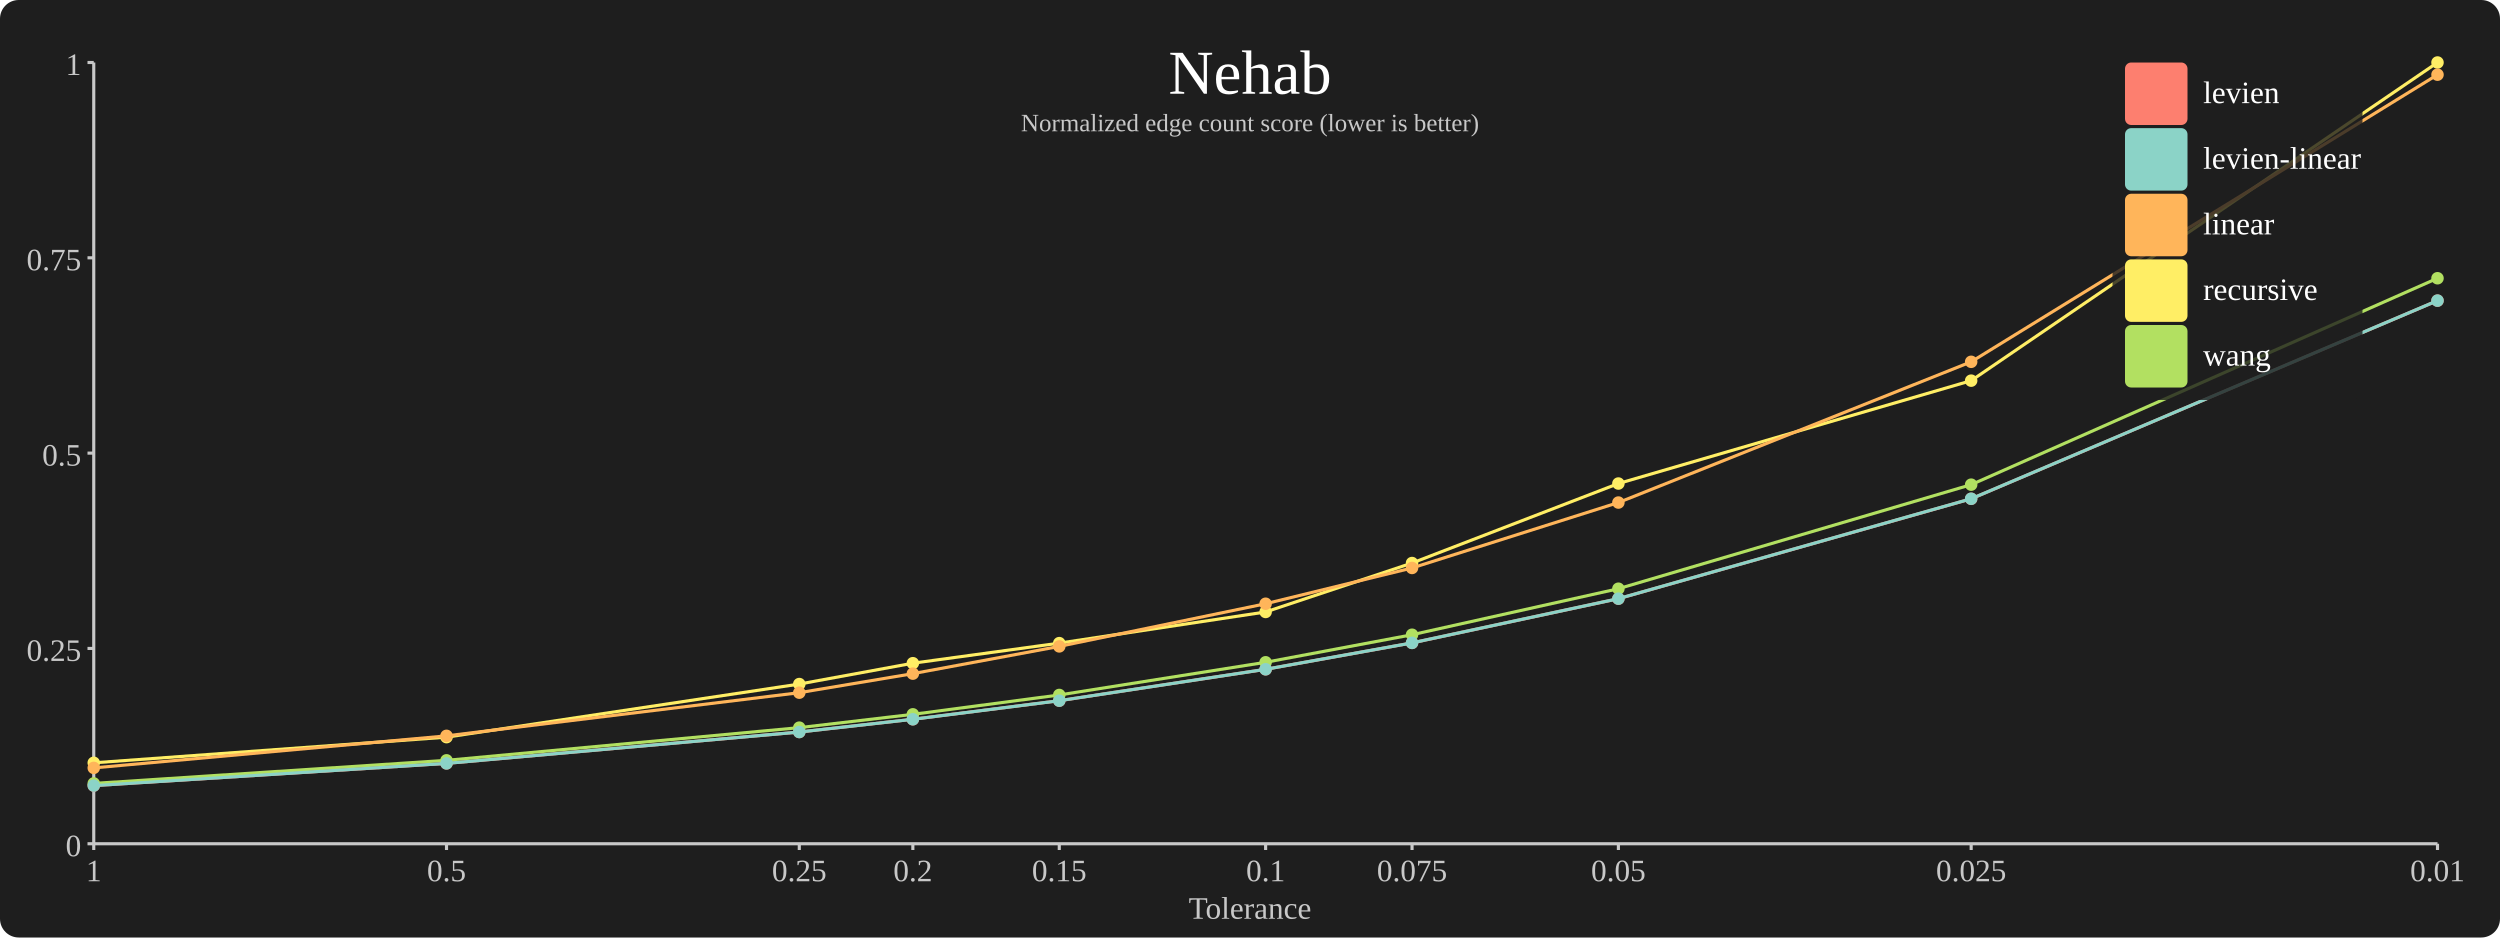
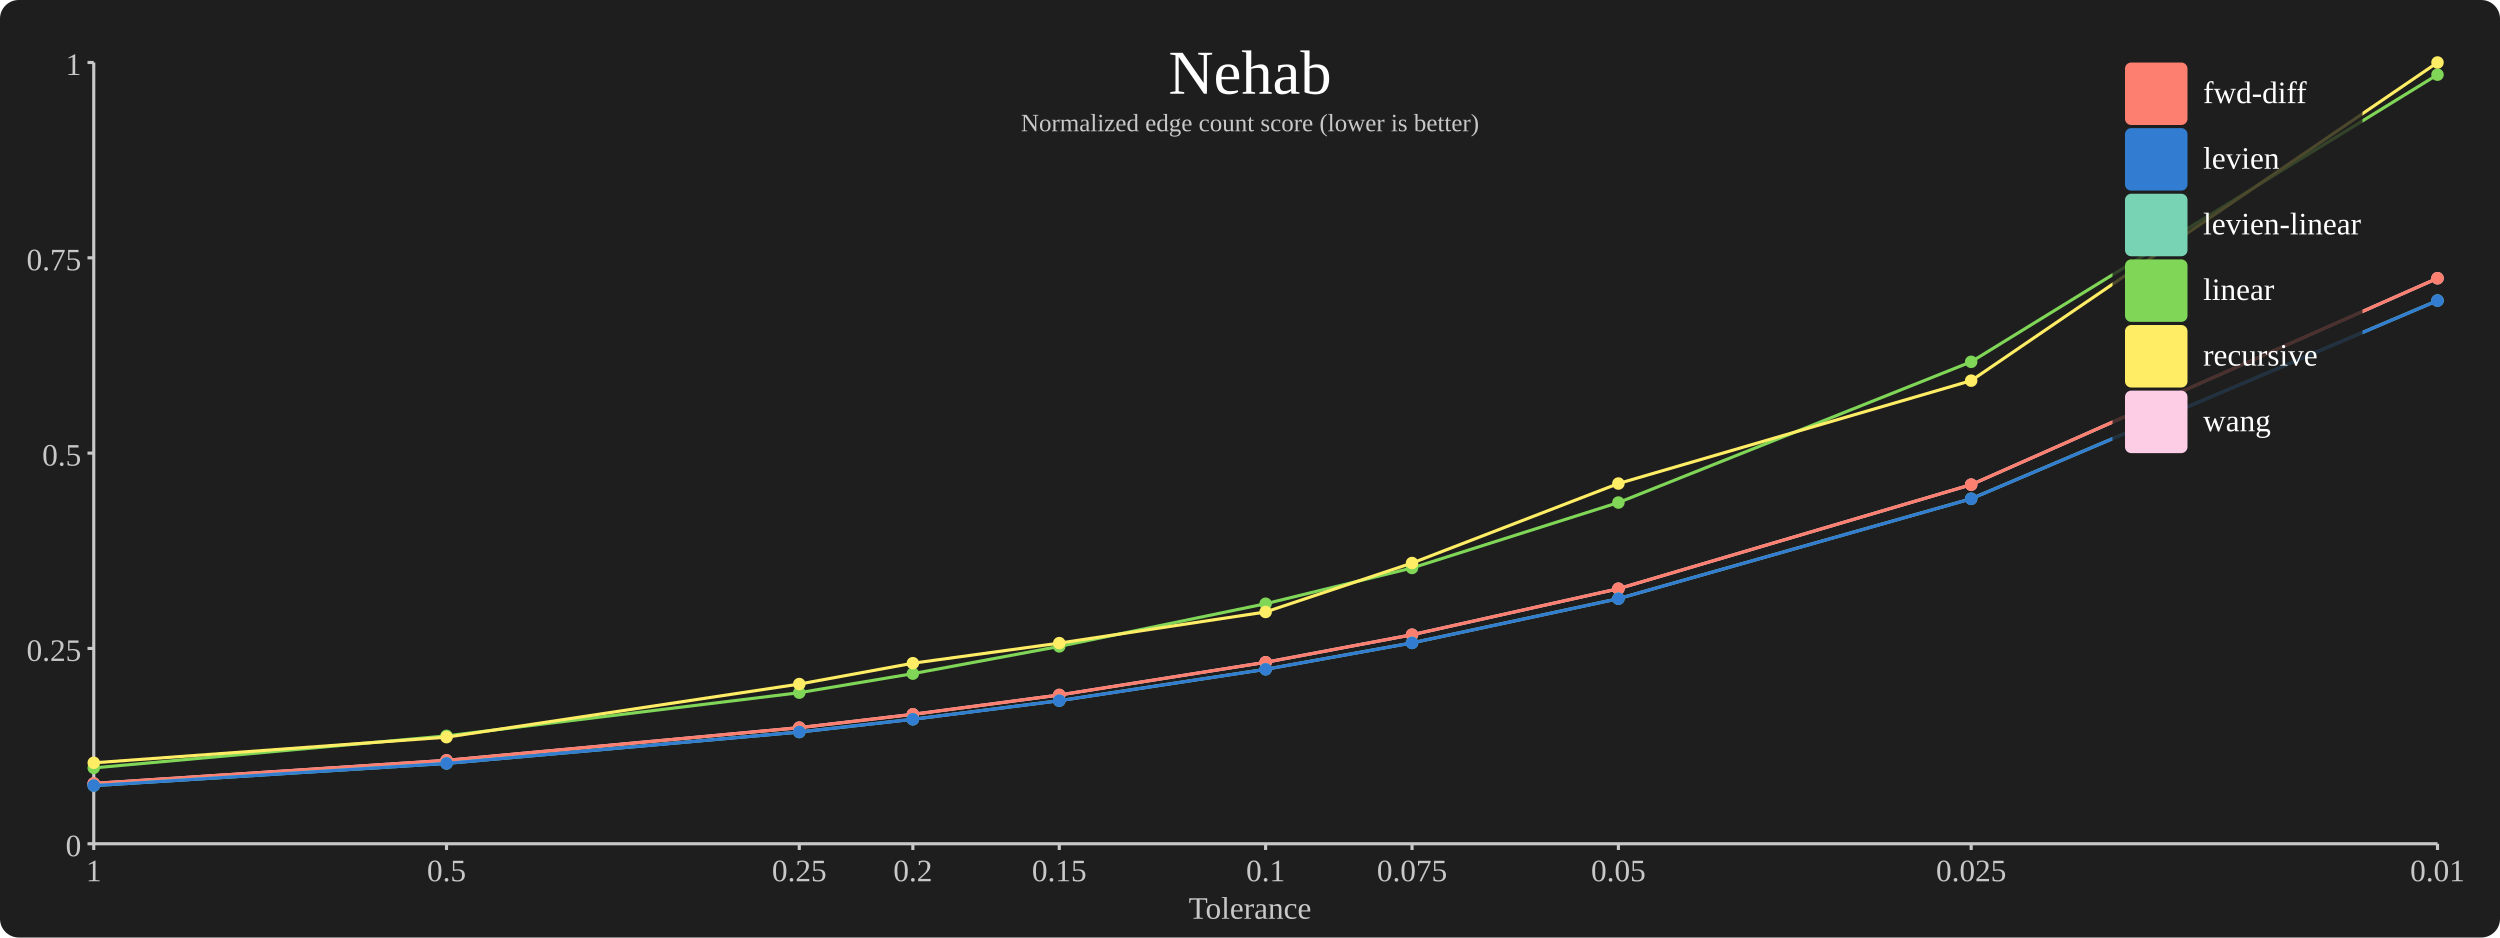
<svg xmlns="http://www.w3.org/2000/svg" viewBox="0 0 800 300">
  <rect x="0" y="0" width="800" height="300" ry="6" style="fill:rgb(30,30,30);stroke:none;fill-opacity:1;stroke-opacity:1;" />
  <path d="M 30 20 L 30 270" style="stroke:rgb(200,200,200);stroke-width:1" />
  <path d="M 30 270 L 780 270" style="stroke:rgb(200,200,200);stroke-width:1" />
  <path d="M 780 270 L 780 272" style="stroke:rgb(200,200,200);stroke-width:1" />
  <text x="780" y="282" style="font-size:10px;fill:rgb(200,200,200);text-anchor:middle;text-align:center;"> 0.01 </text>
  <path d="M 630.772 270 L 630.772 272" style="stroke:rgb(200,200,200);stroke-width:1" />
  <text x="630.772" y="282" style="font-size:10px;fill:rgb(200,200,200);text-anchor:middle;text-align:center;"> 0.025 </text>
  <path d="M 517.886 270 L 517.886 272" style="stroke:rgb(200,200,200);stroke-width:1" />
  <text x="517.886" y="282" style="font-size:10px;fill:rgb(200,200,200);text-anchor:middle;text-align:center;"> 0.05 </text>
  <path d="M 451.852 270 L 451.852 272" style="stroke:rgb(200,200,200);stroke-width:1" />
  <text x="451.852" y="282" style="font-size:10px;fill:rgb(200,200,200);text-anchor:middle;text-align:center;"> 0.075 </text>
  <path d="M 405 270 L 405 272" style="stroke:rgb(200,200,200);stroke-width:1" />
  <text x="405" y="282" style="font-size:10px;fill:rgb(200,200,200);text-anchor:middle;text-align:center;"> 0.1 </text>
  <path d="M 338.966 270 L 338.966 272" style="stroke:rgb(200,200,200);stroke-width:1" />
  <text x="338.966" y="282" style="font-size:10px;fill:rgb(200,200,200);text-anchor:middle;text-align:center;"> 0.15 </text>
  <path d="M 292.114 270 L 292.114 272" style="stroke:rgb(200,200,200);stroke-width:1" />
  <text x="292.114" y="282" style="font-size:10px;fill:rgb(200,200,200);text-anchor:middle;text-align:center;"> 0.2 </text>
  <path d="M 255.773 270 L 255.773 272" style="stroke:rgb(200,200,200);stroke-width:1" />
  <text x="255.773" y="282" style="font-size:10px;fill:rgb(200,200,200);text-anchor:middle;text-align:center;"> 0.25 </text>
  <path d="M 142.886 270 L 142.886 272" style="stroke:rgb(200,200,200);stroke-width:1" />
  <text x="142.886" y="282" style="font-size:10px;fill:rgb(200,200,200);text-anchor:middle;text-align:center;"> 0.5 </text>
  <path d="M 30 270 L 30 272" style="stroke:rgb(200,200,200);stroke-width:1" />
  <text x="30" y="282" style="font-size:10px;fill:rgb(200,200,200);text-anchor:middle;text-align:center;"> 1 </text>
  <path d="M 28 270 L 30 270" style="stroke:rgb(200,200,200);stroke-width:1" />
  <text x="26" y="274" style="font-size:10px;fill:rgb(200,200,200);text-anchor:end;text-align:right;"> 0 </text>
  <path d="M 28 207.5 L 30 207.5" style="stroke:rgb(200,200,200);stroke-width:1" />
  <text x="26" y="211.5" style="font-size:10px;fill:rgb(200,200,200);text-anchor:end;text-align:right;"> 0.25 </text>
  <path d="M 28 145 L 30 145" style="stroke:rgb(200,200,200);stroke-width:1" />
  <text x="26" y="149" style="font-size:10px;fill:rgb(200,200,200);text-anchor:end;text-align:right;"> 0.5 </text>
  <path d="M 28 82.5 L 30 82.5" style="stroke:rgb(200,200,200);stroke-width:1" />
  <text x="26" y="86.5" style="font-size:10px;fill:rgb(200,200,200);text-anchor:end;text-align:right;"> 0.75 </text>
  <path d="M 28 20 L 30 20" style="stroke:rgb(200,200,200);stroke-width:1" />
  <text x="26" y="24" style="font-size:10px;fill:rgb(200,200,200);text-anchor:end;text-align:right;"> 1 </text>
  <text x="400" y="294" style="font-size:10px;fill:rgb(200,200,200);text-anchor:middle;text-align:center;"> Tolerance </text>
-   <circle cx="780" cy="96.205" r="2" style="fill:rgb(253,127,111);stroke:none;fill-opacity:1;stroke-opacity:1;" />
-   <path d="M 780 96.205 L 630.772 159.618" style="stroke:rgb(253,127,111);stroke-width:1" />
-   <circle cx="630.772" cy="159.618" r="2" style="fill:rgb(253,127,111);stroke:none;fill-opacity:1;stroke-opacity:1;" />
-   <path d="M 630.772 159.618 L 517.886 191.58" style="stroke:rgb(253,127,111);stroke-width:1" />
-   <circle cx="517.886" cy="191.58" r="2" style="fill:rgb(253,127,111);stroke:none;fill-opacity:1;stroke-opacity:1;" />
-   <path d="M 517.886 191.58 L 451.852 205.728" style="stroke:rgb(253,127,111);stroke-width:1" />
-   <circle cx="451.852" cy="205.728" r="2" style="fill:rgb(253,127,111);stroke:none;fill-opacity:1;stroke-opacity:1;" />
-   <path d="M 451.852 205.728 L 405 214.175" style="stroke:rgb(253,127,111);stroke-width:1" />
-   <circle cx="405" cy="214.175" r="2" style="fill:rgb(253,127,111);stroke:none;fill-opacity:1;stroke-opacity:1;" />
-   <path d="M 405 214.175 L 338.966 224.218" style="stroke:rgb(253,127,111);stroke-width:1" />
-   <circle cx="338.966" cy="224.218" r="2" style="fill:rgb(253,127,111);stroke:none;fill-opacity:1;stroke-opacity:1;" />
-   <path d="M 338.966 224.218 L 292.114 230.165" style="stroke:rgb(253,127,111);stroke-width:1" />
-   <circle cx="292.114" cy="230.165" r="2" style="fill:rgb(253,127,111);stroke:none;fill-opacity:1;stroke-opacity:1;" />
-   <path d="M 292.114 230.165 L 255.773 234.243" style="stroke:rgb(253,127,111);stroke-width:1" />
-   <circle cx="255.773" cy="234.243" r="2" style="fill:rgb(253,127,111);stroke:none;fill-opacity:1;stroke-opacity:1;" />
-   <path d="M 255.773 234.243 L 142.886 244.285" style="stroke:rgb(253,127,111);stroke-width:1" />
-   <circle cx="142.886" cy="244.285" r="2" style="fill:rgb(253,127,111);stroke:none;fill-opacity:1;stroke-opacity:1;" />
-   <path d="M 142.886 244.285 L 30 251.39" style="stroke:rgb(253,127,111);stroke-width:1" />
-   <circle cx="30" cy="251.39" r="2" style="fill:rgb(253,127,111);stroke:none;fill-opacity:1;stroke-opacity:1;" />
+   <circle cx="780" cy="89.04" r="2" style="fill:rgb(253,204,229);stroke:none;fill-opacity:1;stroke-opacity:1;" />
+   <path d="M 780 89.04 L 630.772 155.093" style="stroke:rgb(253,204,229);stroke-width:1" />
+   <circle cx="630.772" cy="155.093" r="2" style="fill:rgb(253,204,229);stroke:none;fill-opacity:1;stroke-opacity:1;" />
+   <path d="M 630.772 155.093 L 517.886 188.387" style="stroke:rgb(253,204,229);stroke-width:1" />
+   <circle cx="517.886" cy="188.387" r="2" style="fill:rgb(253,204,229);stroke:none;fill-opacity:1;stroke-opacity:1;" />
+   <path d="M 517.886 188.387 L 451.852 203.115" style="stroke:rgb(253,204,229);stroke-width:1" />
+   <circle cx="451.852" cy="203.115" r="2" style="fill:rgb(253,204,229);stroke:none;fill-opacity:1;stroke-opacity:1;" />
+   <path d="M 451.852 203.115 L 405 211.93" style="stroke:rgb(253,204,229);stroke-width:1" />
+   <circle cx="405" cy="211.93" r="2" style="fill:rgb(253,204,229);stroke:none;fill-opacity:1;stroke-opacity:1;" />
+   <path d="M 405 211.93 L 338.966 222.387" style="stroke:rgb(253,204,229);stroke-width:1" />
+   <circle cx="338.966" cy="222.387" r="2" style="fill:rgb(253,204,229);stroke:none;fill-opacity:1;stroke-opacity:1;" />
+   <path d="M 338.966 222.387 L 292.114 228.583" style="stroke:rgb(253,204,229);stroke-width:1" />
+   <circle cx="292.114" cy="228.583" r="2" style="fill:rgb(253,204,229);stroke:none;fill-opacity:1;stroke-opacity:1;" />
+   <path d="M 292.114 228.583 L 255.773 232.845" style="stroke:rgb(253,204,229);stroke-width:1" />
+   <circle cx="255.773" cy="232.845" r="2" style="fill:rgb(253,204,229);stroke:none;fill-opacity:1;stroke-opacity:1;" />
+   <path d="M 255.773 232.845 L 142.886 243.308" style="stroke:rgb(253,204,229);stroke-width:1" />
+   <circle cx="142.886" cy="243.308" r="2" style="fill:rgb(253,204,229);stroke:none;fill-opacity:1;stroke-opacity:1;" />
+   <path d="M 142.886 243.308 L 30 250.695" style="stroke:rgb(253,204,229);stroke-width:1" />
+   <circle cx="30" cy="250.695" r="2" style="fill:rgb(253,204,229);stroke:none;fill-opacity:1;stroke-opacity:1;" />
+   <circle cx="780" cy="89.04" r="2" style="fill:rgb(253,127,111);stroke:none;fill-opacity:1;stroke-opacity:1;" />
+   <path d="M 780 89.04 L 630.772 155.093" style="stroke:rgb(253,127,111);stroke-width:1" />
+   <circle cx="630.772" cy="155.093" r="2" style="fill:rgb(253,127,111);stroke:none;fill-opacity:1;stroke-opacity:1;" />
+   <path d="M 630.772 155.093 L 517.886 188.387" style="stroke:rgb(253,127,111);stroke-width:1" />
+   <circle cx="517.886" cy="188.387" r="2" style="fill:rgb(253,127,111);stroke:none;fill-opacity:1;stroke-opacity:1;" />
+   <path d="M 517.886 188.387 L 451.852 203.115" style="stroke:rgb(253,127,111);stroke-width:1" />
+   <circle cx="451.852" cy="203.115" r="2" style="fill:rgb(253,127,111);stroke:none;fill-opacity:1;stroke-opacity:1;" />
+   <path d="M 451.852 203.115 L 405 211.93" style="stroke:rgb(253,127,111);stroke-width:1" />
+   <circle cx="405" cy="211.93" r="2" style="fill:rgb(253,127,111);stroke:none;fill-opacity:1;stroke-opacity:1;" />
+   <path d="M 405 211.93 L 338.966 222.387" style="stroke:rgb(253,127,111);stroke-width:1" />
+   <circle cx="338.966" cy="222.387" r="2" style="fill:rgb(253,127,111);stroke:none;fill-opacity:1;stroke-opacity:1;" />
+   <path d="M 338.966 222.387 L 292.114 228.583" style="stroke:rgb(253,127,111);stroke-width:1" />
+   <circle cx="292.114" cy="228.583" r="2" style="fill:rgb(253,127,111);stroke:none;fill-opacity:1;stroke-opacity:1;" />
+   <path d="M 292.114 228.583 L 255.773 232.845" style="stroke:rgb(253,127,111);stroke-width:1" />
+   <circle cx="255.773" cy="232.845" r="2" style="fill:rgb(253,127,111);stroke:none;fill-opacity:1;stroke-opacity:1;" />
+   <path d="M 255.773 232.845 L 142.886 243.308" style="stroke:rgb(253,127,111);stroke-width:1" />
+   <circle cx="142.886" cy="243.308" r="2" style="fill:rgb(253,127,111);stroke:none;fill-opacity:1;stroke-opacity:1;" />
+   <path d="M 142.886 243.308 L 30 250.695" style="stroke:rgb(253,127,111);stroke-width:1" />
+   <circle cx="30" cy="250.695" r="2" style="fill:rgb(253,127,111);stroke:none;fill-opacity:1;stroke-opacity:1;" />
+   <circle cx="780" cy="23.898" r="2" style="fill:rgb(128,214,87);stroke:none;fill-opacity:1;stroke-opacity:1;" />
+   <path d="M 780 23.898 L 630.772 115.78" style="stroke:rgb(128,214,87);stroke-width:1" />
+   <circle cx="630.772" cy="115.78" r="2" style="fill:rgb(128,214,87);stroke:none;fill-opacity:1;stroke-opacity:1;" />
+   <path d="M 630.772 115.78 L 517.886 160.815" style="stroke:rgb(128,214,87);stroke-width:1" />
+   <circle cx="517.886" cy="160.815" r="2" style="fill:rgb(128,214,87);stroke:none;fill-opacity:1;stroke-opacity:1;" />
+   <path d="M 517.886 160.815 L 451.852 181.748" style="stroke:rgb(128,214,87);stroke-width:1" />
+   <circle cx="451.852" cy="181.748" r="2" style="fill:rgb(128,214,87);stroke:none;fill-opacity:1;stroke-opacity:1;" />
+   <path d="M 451.852 181.748 L 405 193.195" style="stroke:rgb(128,214,87);stroke-width:1" />
+   <circle cx="405" cy="193.195" r="2" style="fill:rgb(128,214,87);stroke:none;fill-opacity:1;stroke-opacity:1;" />
+   <path d="M 405 193.195 L 338.966 206.847" style="stroke:rgb(128,214,87);stroke-width:1" />
+   <circle cx="338.966" cy="206.847" r="2" style="fill:rgb(128,214,87);stroke:none;fill-opacity:1;stroke-opacity:1;" />
+   <path d="M 338.966 206.847 L 292.114 215.565" style="stroke:rgb(128,214,87);stroke-width:1" />
+   <circle cx="292.114" cy="215.565" r="2" style="fill:rgb(128,214,87);stroke:none;fill-opacity:1;stroke-opacity:1;" />
+   <path d="M 292.114 215.565 L 255.773 221.657" style="stroke:rgb(128,214,87);stroke-width:1" />
+   <circle cx="255.773" cy="221.657" r="2" style="fill:rgb(128,214,87);stroke:none;fill-opacity:1;stroke-opacity:1;" />
+   <path d="M 255.773 221.657 L 142.886 235.47" style="stroke:rgb(128,214,87);stroke-width:1" />
+   <circle cx="142.886" cy="235.47" r="2" style="fill:rgb(128,214,87);stroke:none;fill-opacity:1;stroke-opacity:1;" />
+   <path d="M 142.886 235.47 L 30 245.725" style="stroke:rgb(128,214,87);stroke-width:1" />
+   <circle cx="30" cy="245.725" r="2" style="fill:rgb(128,214,87);stroke:none;fill-opacity:1;stroke-opacity:1;" />
+   <circle cx="780" cy="96.18" r="2" style="fill:rgb(119,211,179);stroke:none;fill-opacity:1;stroke-opacity:1;" />
+   <path d="M 780 96.18 L 630.772 159.597" style="stroke:rgb(119,211,179);stroke-width:1" />
+   <circle cx="630.772" cy="159.597" r="2" style="fill:rgb(119,211,179);stroke:none;fill-opacity:1;stroke-opacity:1;" />
+   <path d="M 630.772 159.597 L 517.886 191.567" style="stroke:rgb(119,211,179);stroke-width:1" />
+   <circle cx="517.886" cy="191.567" r="2" style="fill:rgb(119,211,179);stroke:none;fill-opacity:1;stroke-opacity:1;" />
+   <path d="M 517.886 191.567 L 451.852 205.72" style="stroke:rgb(119,211,179);stroke-width:1" />
+   <circle cx="451.852" cy="205.72" r="2" style="fill:rgb(119,211,179);stroke:none;fill-opacity:1;stroke-opacity:1;" />
+   <path d="M 451.852 205.72 L 405 214.167" style="stroke:rgb(119,211,179);stroke-width:1" />
+   <circle cx="405" cy="214.167" r="2" style="fill:rgb(119,211,179);stroke:none;fill-opacity:1;stroke-opacity:1;" />
+   <path d="M 405 214.167 L 338.966 224.218" style="stroke:rgb(119,211,179);stroke-width:1" />
+   <circle cx="338.966" cy="224.218" r="2" style="fill:rgb(119,211,179);stroke:none;fill-opacity:1;stroke-opacity:1;" />
+   <path d="M 338.966 224.218 L 292.114 230.162" style="stroke:rgb(119,211,179);stroke-width:1" />
+   <circle cx="292.114" cy="230.162" r="2" style="fill:rgb(119,211,179);stroke:none;fill-opacity:1;stroke-opacity:1;" />
+   <path d="M 292.114 230.162 L 255.773 234.245" style="stroke:rgb(119,211,179);stroke-width:1" />
+   <circle cx="255.773" cy="234.245" r="2" style="fill:rgb(119,211,179);stroke:none;fill-opacity:1;stroke-opacity:1;" />
+   <path d="M 255.773 234.245 L 142.886 244.287" style="stroke:rgb(119,211,179);stroke-width:1" />
+   <circle cx="142.886" cy="244.287" r="2" style="fill:rgb(119,211,179);stroke:none;fill-opacity:1;stroke-opacity:1;" />
+   <path d="M 142.886 244.287 L 30 251.393" style="stroke:rgb(119,211,179);stroke-width:1" />
+   <circle cx="30" cy="251.393" r="2" style="fill:rgb(119,211,179);stroke:none;fill-opacity:1;stroke-opacity:1;" />
  <circle cx="780" cy="20" r="2" style="fill:rgb(255,238,101);stroke:none;fill-opacity:1;stroke-opacity:1;" />
  <path d="M 780 20 L 630.772 121.81" style="stroke:rgb(255,238,101);stroke-width:1" />
  <circle cx="630.772" cy="121.81" r="2" style="fill:rgb(255,238,101);stroke:none;fill-opacity:1;stroke-opacity:1;" />
  <path d="M 630.772 121.81 L 517.886 154.73" style="stroke:rgb(255,238,101);stroke-width:1" />
  <circle cx="517.886" cy="154.73" r="2" style="fill:rgb(255,238,101);stroke:none;fill-opacity:1;stroke-opacity:1;" />
  <path d="M 517.886 154.73 L 451.852 180.173" style="stroke:rgb(255,238,101);stroke-width:1" />
  <circle cx="451.852" cy="180.173" r="2" style="fill:rgb(255,238,101);stroke:none;fill-opacity:1;stroke-opacity:1;" />
  <path d="M 451.852 180.173 L 405 195.825" style="stroke:rgb(255,238,101);stroke-width:1" />
  <circle cx="405" cy="195.825" r="2" style="fill:rgb(255,238,101);stroke:none;fill-opacity:1;stroke-opacity:1;" />
  <path d="M 405 195.825 L 338.966 205.8" style="stroke:rgb(255,238,101);stroke-width:1" />
  <circle cx="338.966" cy="205.8" r="2" style="fill:rgb(255,238,101);stroke:none;fill-opacity:1;stroke-opacity:1;" />
  <path d="M 338.966 205.8 L 292.114 212.225" style="stroke:rgb(255,238,101);stroke-width:1" />
  <circle cx="292.114" cy="212.225" r="2" style="fill:rgb(255,238,101);stroke:none;fill-opacity:1;stroke-opacity:1;" />
  <path d="M 292.114 212.225 L 255.773 218.897" style="stroke:rgb(255,238,101);stroke-width:1" />
  <circle cx="255.773" cy="218.897" r="2" style="fill:rgb(255,238,101);stroke:none;fill-opacity:1;stroke-opacity:1;" />
  <path d="M 255.773 218.897 L 142.886 235.887" style="stroke:rgb(255,238,101);stroke-width:1" />
  <circle cx="142.886" cy="235.887" r="2" style="fill:rgb(255,238,101);stroke:none;fill-opacity:1;stroke-opacity:1;" />
  <path d="M 142.886 235.887 L 30 244.095" style="stroke:rgb(255,238,101);stroke-width:1" />
  <circle cx="30" cy="244.095" r="2" style="fill:rgb(255,238,101);stroke:none;fill-opacity:1;stroke-opacity:1;" />
-   <circle cx="780" cy="89.04" r="2" style="fill:rgb(178,224,97);stroke:none;fill-opacity:1;stroke-opacity:1;" />
-   <path d="M 780 89.04 L 630.772 155.093" style="stroke:rgb(178,224,97);stroke-width:1" />
-   <circle cx="630.772" cy="155.093" r="2" style="fill:rgb(178,224,97);stroke:none;fill-opacity:1;stroke-opacity:1;" />
-   <path d="M 630.772 155.093 L 517.886 188.387" style="stroke:rgb(178,224,97);stroke-width:1" />
-   <circle cx="517.886" cy="188.387" r="2" style="fill:rgb(178,224,97);stroke:none;fill-opacity:1;stroke-opacity:1;" />
-   <path d="M 517.886 188.387 L 451.852 203.115" style="stroke:rgb(178,224,97);stroke-width:1" />
-   <circle cx="451.852" cy="203.115" r="2" style="fill:rgb(178,224,97);stroke:none;fill-opacity:1;stroke-opacity:1;" />
-   <path d="M 451.852 203.115 L 405 211.93" style="stroke:rgb(178,224,97);stroke-width:1" />
-   <circle cx="405" cy="211.93" r="2" style="fill:rgb(178,224,97);stroke:none;fill-opacity:1;stroke-opacity:1;" />
-   <path d="M 405 211.93 L 338.966 222.387" style="stroke:rgb(178,224,97);stroke-width:1" />
-   <circle cx="338.966" cy="222.387" r="2" style="fill:rgb(178,224,97);stroke:none;fill-opacity:1;stroke-opacity:1;" />
-   <path d="M 338.966 222.387 L 292.114 228.583" style="stroke:rgb(178,224,97);stroke-width:1" />
-   <circle cx="292.114" cy="228.583" r="2" style="fill:rgb(178,224,97);stroke:none;fill-opacity:1;stroke-opacity:1;" />
-   <path d="M 292.114 228.583 L 255.773 232.845" style="stroke:rgb(178,224,97);stroke-width:1" />
-   <circle cx="255.773" cy="232.845" r="2" style="fill:rgb(178,224,97);stroke:none;fill-opacity:1;stroke-opacity:1;" />
-   <path d="M 255.773 232.845 L 142.886 243.308" style="stroke:rgb(178,224,97);stroke-width:1" />
-   <circle cx="142.886" cy="243.308" r="2" style="fill:rgb(178,224,97);stroke:none;fill-opacity:1;stroke-opacity:1;" />
-   <path d="M 142.886 243.308 L 30 250.695" style="stroke:rgb(178,224,97);stroke-width:1" />
-   <circle cx="30" cy="250.695" r="2" style="fill:rgb(178,224,97);stroke:none;fill-opacity:1;stroke-opacity:1;" />
-   <circle cx="780" cy="96.2" r="2" style="fill:rgb(139,211,199);stroke:none;fill-opacity:1;stroke-opacity:1;" />
-   <path d="M 780 96.2 L 630.772 159.6" style="stroke:rgb(139,211,199);stroke-width:1" />
-   <circle cx="630.772" cy="159.6" r="2" style="fill:rgb(139,211,199);stroke:none;fill-opacity:1;stroke-opacity:1;" />
-   <path d="M 630.772 159.6 L 517.886 191.57" style="stroke:rgb(139,211,199);stroke-width:1" />
-   <circle cx="517.886" cy="191.57" r="2" style="fill:rgb(139,211,199);stroke:none;fill-opacity:1;stroke-opacity:1;" />
-   <path d="M 517.886 191.57 L 451.852 205.72" style="stroke:rgb(139,211,199);stroke-width:1" />
-   <circle cx="451.852" cy="205.72" r="2" style="fill:rgb(139,211,199);stroke:none;fill-opacity:1;stroke-opacity:1;" />
-   <path d="M 451.852 205.72 L 405 214.17" style="stroke:rgb(139,211,199);stroke-width:1" />
-   <circle cx="405" cy="214.17" r="2" style="fill:rgb(139,211,199);stroke:none;fill-opacity:1;stroke-opacity:1;" />
-   <path d="M 405 214.17 L 338.966 224.218" style="stroke:rgb(139,211,199);stroke-width:1" />
-   <circle cx="338.966" cy="224.218" r="2" style="fill:rgb(139,211,199);stroke:none;fill-opacity:1;stroke-opacity:1;" />
-   <path d="M 338.966 224.218 L 292.114 230.165" style="stroke:rgb(139,211,199);stroke-width:1" />
-   <circle cx="292.114" cy="230.165" r="2" style="fill:rgb(139,211,199);stroke:none;fill-opacity:1;stroke-opacity:1;" />
-   <path d="M 292.114 230.165 L 255.773 234.243" style="stroke:rgb(139,211,199);stroke-width:1" />
-   <circle cx="255.773" cy="234.243" r="2" style="fill:rgb(139,211,199);stroke:none;fill-opacity:1;stroke-opacity:1;" />
-   <path d="M 255.773 234.243 L 142.886 244.285" style="stroke:rgb(139,211,199);stroke-width:1" />
-   <circle cx="142.886" cy="244.285" r="2" style="fill:rgb(139,211,199);stroke:none;fill-opacity:1;stroke-opacity:1;" />
-   <path d="M 142.886 244.285 L 30 251.393" style="stroke:rgb(139,211,199);stroke-width:1" />
-   <circle cx="30" cy="251.393" r="2" style="fill:rgb(139,211,199);stroke:none;fill-opacity:1;stroke-opacity:1;" />
-   <circle cx="780" cy="23.898" r="2" style="fill:rgb(255,181,90);stroke:none;fill-opacity:1;stroke-opacity:1;" />
-   <path d="M 780 23.898 L 630.772 115.78" style="stroke:rgb(255,181,90);stroke-width:1" />
-   <circle cx="630.772" cy="115.78" r="2" style="fill:rgb(255,181,90);stroke:none;fill-opacity:1;stroke-opacity:1;" />
-   <path d="M 630.772 115.78 L 517.886 160.815" style="stroke:rgb(255,181,90);stroke-width:1" />
-   <circle cx="517.886" cy="160.815" r="2" style="fill:rgb(255,181,90);stroke:none;fill-opacity:1;stroke-opacity:1;" />
-   <path d="M 517.886 160.815 L 451.852 181.748" style="stroke:rgb(255,181,90);stroke-width:1" />
-   <circle cx="451.852" cy="181.748" r="2" style="fill:rgb(255,181,90);stroke:none;fill-opacity:1;stroke-opacity:1;" />
-   <path d="M 451.852 181.748 L 405 193.195" style="stroke:rgb(255,181,90);stroke-width:1" />
-   <circle cx="405" cy="193.195" r="2" style="fill:rgb(255,181,90);stroke:none;fill-opacity:1;stroke-opacity:1;" />
-   <path d="M 405 193.195 L 338.966 206.847" style="stroke:rgb(255,181,90);stroke-width:1" />
-   <circle cx="338.966" cy="206.847" r="2" style="fill:rgb(255,181,90);stroke:none;fill-opacity:1;stroke-opacity:1;" />
-   <path d="M 338.966 206.847 L 292.114 215.565" style="stroke:rgb(255,181,90);stroke-width:1" />
-   <circle cx="292.114" cy="215.565" r="2" style="fill:rgb(255,181,90);stroke:none;fill-opacity:1;stroke-opacity:1;" />
-   <path d="M 292.114 215.565 L 255.773 221.657" style="stroke:rgb(255,181,90);stroke-width:1" />
-   <circle cx="255.773" cy="221.657" r="2" style="fill:rgb(255,181,90);stroke:none;fill-opacity:1;stroke-opacity:1;" />
-   <path d="M 255.773 221.657 L 142.886 235.47" style="stroke:rgb(255,181,90);stroke-width:1" />
-   <circle cx="142.886" cy="235.47" r="2" style="fill:rgb(255,181,90);stroke:none;fill-opacity:1;stroke-opacity:1;" />
-   <path d="M 142.886 235.47 L 30 245.725" style="stroke:rgb(255,181,90);stroke-width:1" />
-   <circle cx="30" cy="245.725" r="2" style="fill:rgb(255,181,90);stroke:none;fill-opacity:1;stroke-opacity:1;" />
-   <rect x="676" y="16" width="80" height="112" ry="4" style="fill:rgb(30,30,30);stroke:none;fill-opacity:0.8;stroke-opacity:1;" />
+   <circle cx="780" cy="96.205" r="2" style="fill:rgb(50,125,209);stroke:none;fill-opacity:1;stroke-opacity:1;" />
+   <path d="M 780 96.205 L 630.772 159.618" style="stroke:rgb(50,125,209);stroke-width:1" />
+   <circle cx="630.772" cy="159.618" r="2" style="fill:rgb(50,125,209);stroke:none;fill-opacity:1;stroke-opacity:1;" />
+   <path d="M 630.772 159.618 L 517.886 191.58" style="stroke:rgb(50,125,209);stroke-width:1" />
+   <circle cx="517.886" cy="191.58" r="2" style="fill:rgb(50,125,209);stroke:none;fill-opacity:1;stroke-opacity:1;" />
+   <path d="M 517.886 191.58 L 451.852 205.728" style="stroke:rgb(50,125,209);stroke-width:1" />
+   <circle cx="451.852" cy="205.728" r="2" style="fill:rgb(50,125,209);stroke:none;fill-opacity:1;stroke-opacity:1;" />
+   <path d="M 451.852 205.728 L 405 214.175" style="stroke:rgb(50,125,209);stroke-width:1" />
+   <circle cx="405" cy="214.175" r="2" style="fill:rgb(50,125,209);stroke:none;fill-opacity:1;stroke-opacity:1;" />
+   <path d="M 405 214.175 L 338.966 224.218" style="stroke:rgb(50,125,209);stroke-width:1" />
+   <circle cx="338.966" cy="224.218" r="2" style="fill:rgb(50,125,209);stroke:none;fill-opacity:1;stroke-opacity:1;" />
+   <path d="M 338.966 224.218 L 292.114 230.165" style="stroke:rgb(50,125,209);stroke-width:1" />
+   <circle cx="292.114" cy="230.165" r="2" style="fill:rgb(50,125,209);stroke:none;fill-opacity:1;stroke-opacity:1;" />
+   <path d="M 292.114 230.165 L 255.773 234.243" style="stroke:rgb(50,125,209);stroke-width:1" />
+   <circle cx="255.773" cy="234.243" r="2" style="fill:rgb(50,125,209);stroke:none;fill-opacity:1;stroke-opacity:1;" />
+   <path d="M 255.773 234.243 L 142.886 244.285" style="stroke:rgb(50,125,209);stroke-width:1" />
+   <circle cx="142.886" cy="244.285" r="2" style="fill:rgb(50,125,209);stroke:none;fill-opacity:1;stroke-opacity:1;" />
+   <path d="M 142.886 244.285 L 30 251.39" style="stroke:rgb(50,125,209);stroke-width:1" />
+   <circle cx="30" cy="251.39" r="2" style="fill:rgb(50,125,209);stroke:none;fill-opacity:1;stroke-opacity:1;" />
+   <rect x="676" y="16" width="80" height="133" ry="4" style="fill:rgb(30,30,30);stroke:none;fill-opacity:0.8;stroke-opacity:1;" />
  <rect x="680" y="20" width="20" height="20" ry="2" style="fill:rgb(253,127,111);stroke:none;fill-opacity:1;stroke-opacity:1;" />
-   <text x="705" y="33" style="font-size:10px;fill:rgb(255,255,255);text-anchor:start;text-align:left;"> levien </text>
-   <rect x="680" y="41" width="20" height="20" ry="2" style="fill:rgb(139,211,199);stroke:none;fill-opacity:1;stroke-opacity:1;" />
-   <text x="705" y="54" style="font-size:10px;fill:rgb(255,255,255);text-anchor:start;text-align:left;"> levien-linear </text>
-   <rect x="680" y="62" width="20" height="20" ry="2" style="fill:rgb(255,181,90);stroke:none;fill-opacity:1;stroke-opacity:1;" />
-   <text x="705" y="75" style="font-size:10px;fill:rgb(255,255,255);text-anchor:start;text-align:left;"> linear </text>
-   <rect x="680" y="83" width="20" height="20" ry="2" style="fill:rgb(255,238,101);stroke:none;fill-opacity:1;stroke-opacity:1;" />
-   <text x="705" y="96" style="font-size:10px;fill:rgb(255,255,255);text-anchor:start;text-align:left;"> recursive </text>
-   <rect x="680" y="104" width="20" height="20" ry="2" style="fill:rgb(178,224,97);stroke:none;fill-opacity:1;stroke-opacity:1;" />
-   <text x="705" y="117" style="font-size:10px;fill:rgb(255,255,255);text-anchor:start;text-align:left;"> wang </text>
+   <text x="705" y="33" style="font-size:10px;fill:rgb(255,255,255);text-anchor:start;text-align:left;"> fwd-diff </text>
+   <rect x="680" y="41" width="20" height="20" ry="2" style="fill:rgb(50,125,209);stroke:none;fill-opacity:1;stroke-opacity:1;" />
+   <text x="705" y="54" style="font-size:10px;fill:rgb(255,255,255);text-anchor:start;text-align:left;"> levien </text>
+   <rect x="680" y="62" width="20" height="20" ry="2" style="fill:rgb(119,211,179);stroke:none;fill-opacity:1;stroke-opacity:1;" />
+   <text x="705" y="75" style="font-size:10px;fill:rgb(255,255,255);text-anchor:start;text-align:left;"> levien-linear </text>
+   <rect x="680" y="83" width="20" height="20" ry="2" style="fill:rgb(128,214,87);stroke:none;fill-opacity:1;stroke-opacity:1;" />
+   <text x="705" y="96" style="font-size:10px;fill:rgb(255,255,255);text-anchor:start;text-align:left;"> linear </text>
+   <rect x="680" y="104" width="20" height="20" ry="2" style="fill:rgb(255,238,101);stroke:none;fill-opacity:1;stroke-opacity:1;" />
+   <text x="705" y="117" style="font-size:10px;fill:rgb(255,255,255);text-anchor:start;text-align:left;"> recursive </text>
+   <rect x="680" y="125" width="20" height="20" ry="2" style="fill:rgb(253,204,229);stroke:none;fill-opacity:1;stroke-opacity:1;" />
+   <text x="705" y="138" style="font-size:10px;fill:rgb(255,255,255);text-anchor:start;text-align:left;"> wang </text>
  <text x="400" y="30" style="font-size:20px;fill:rgb(255,255,255);text-anchor:middle;text-align:center;"> Nehab </text>
  <text x="400" y="42" style="font-size:8px;fill:rgb(200,200,200);text-anchor:middle;text-align:center;"> Normalized edge count score (lower is better) </text>
</svg>
